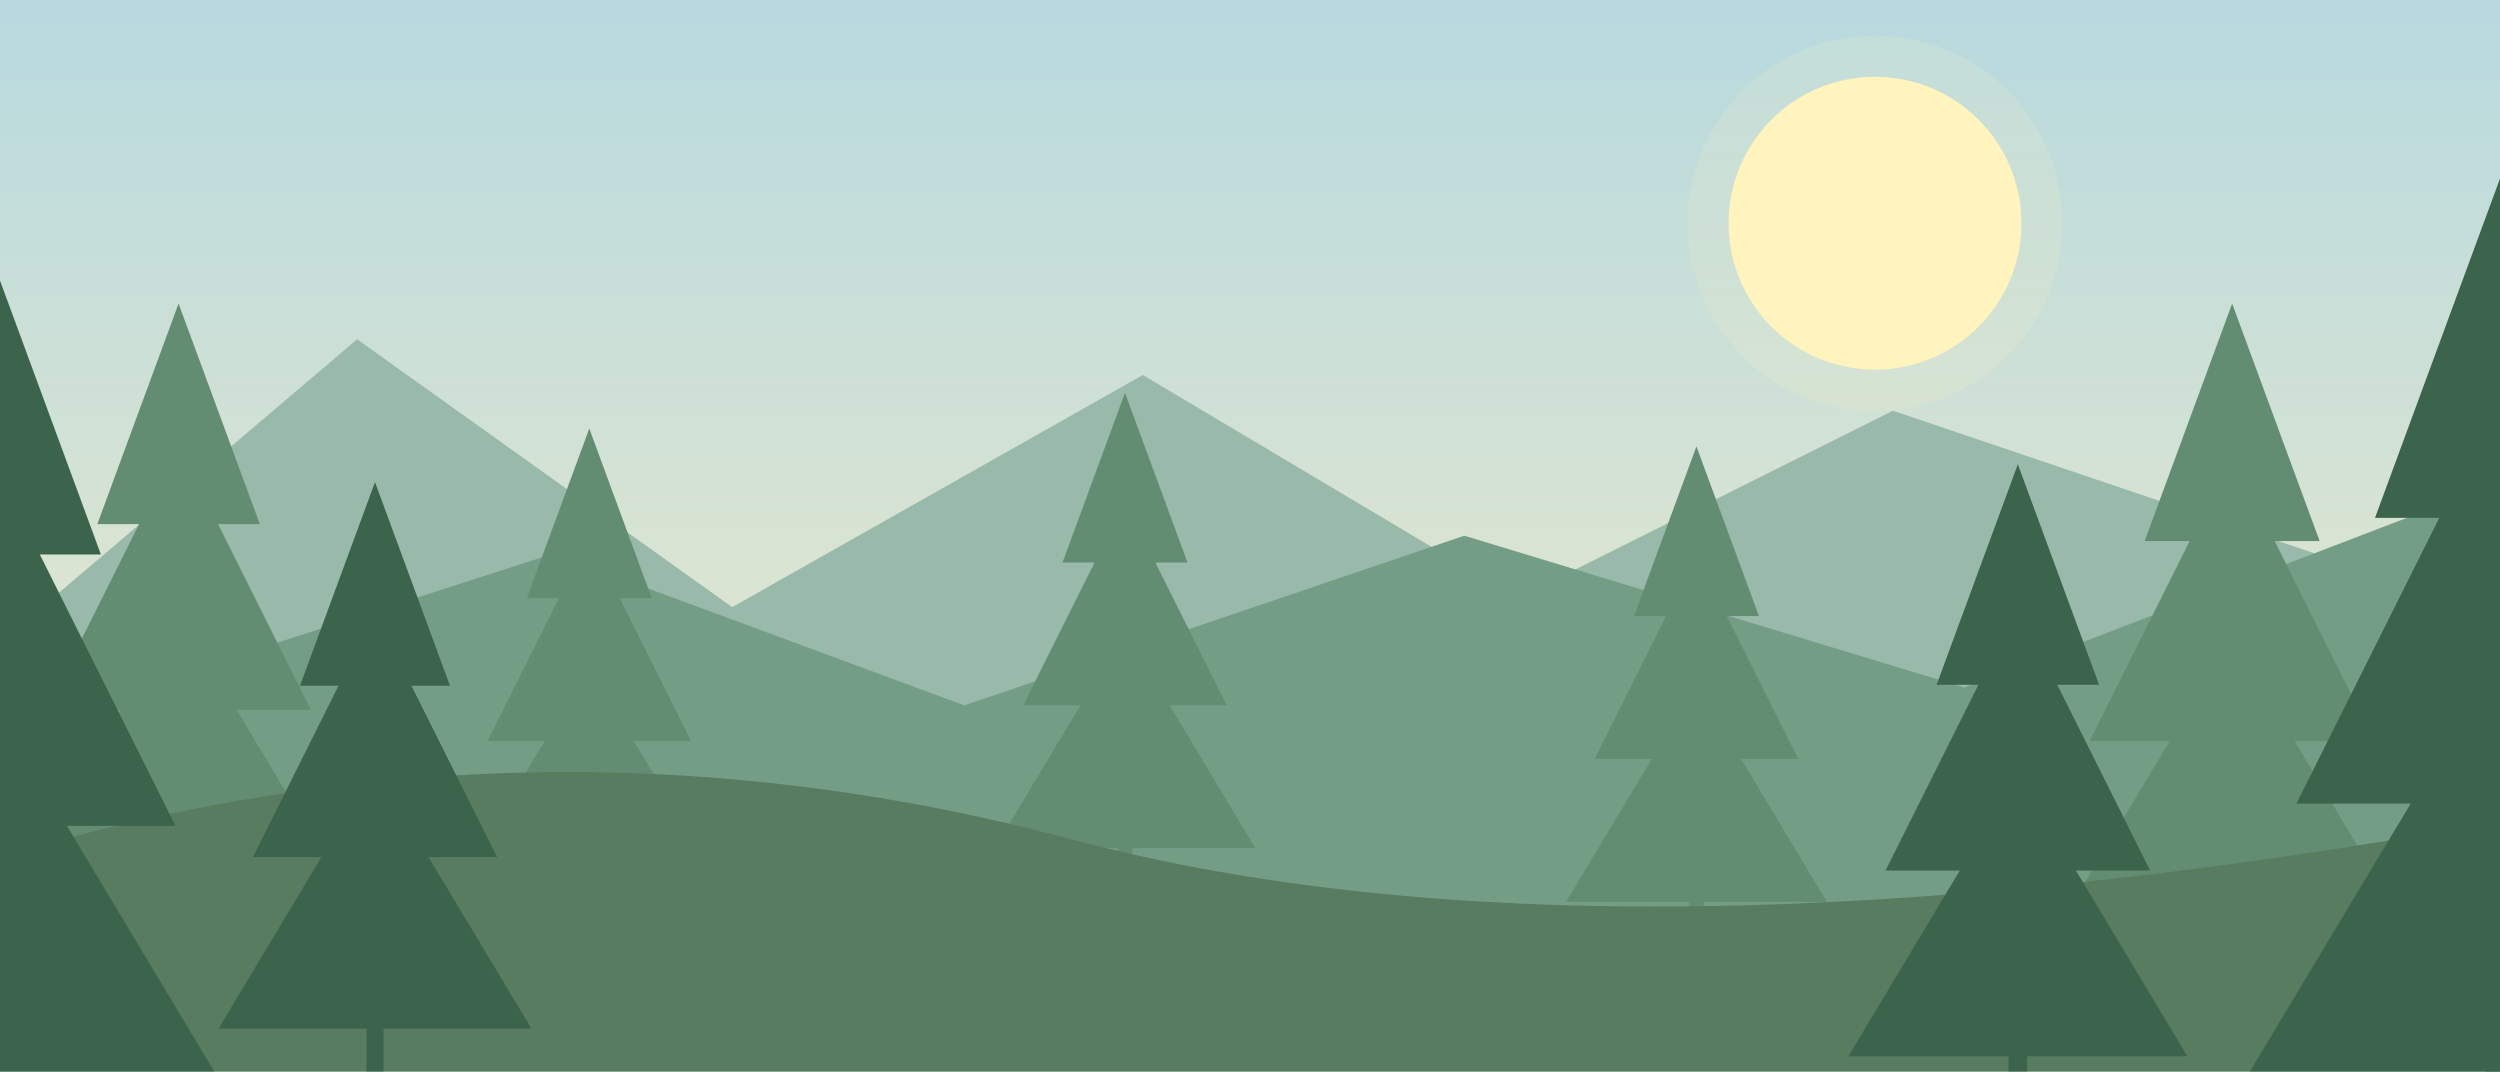
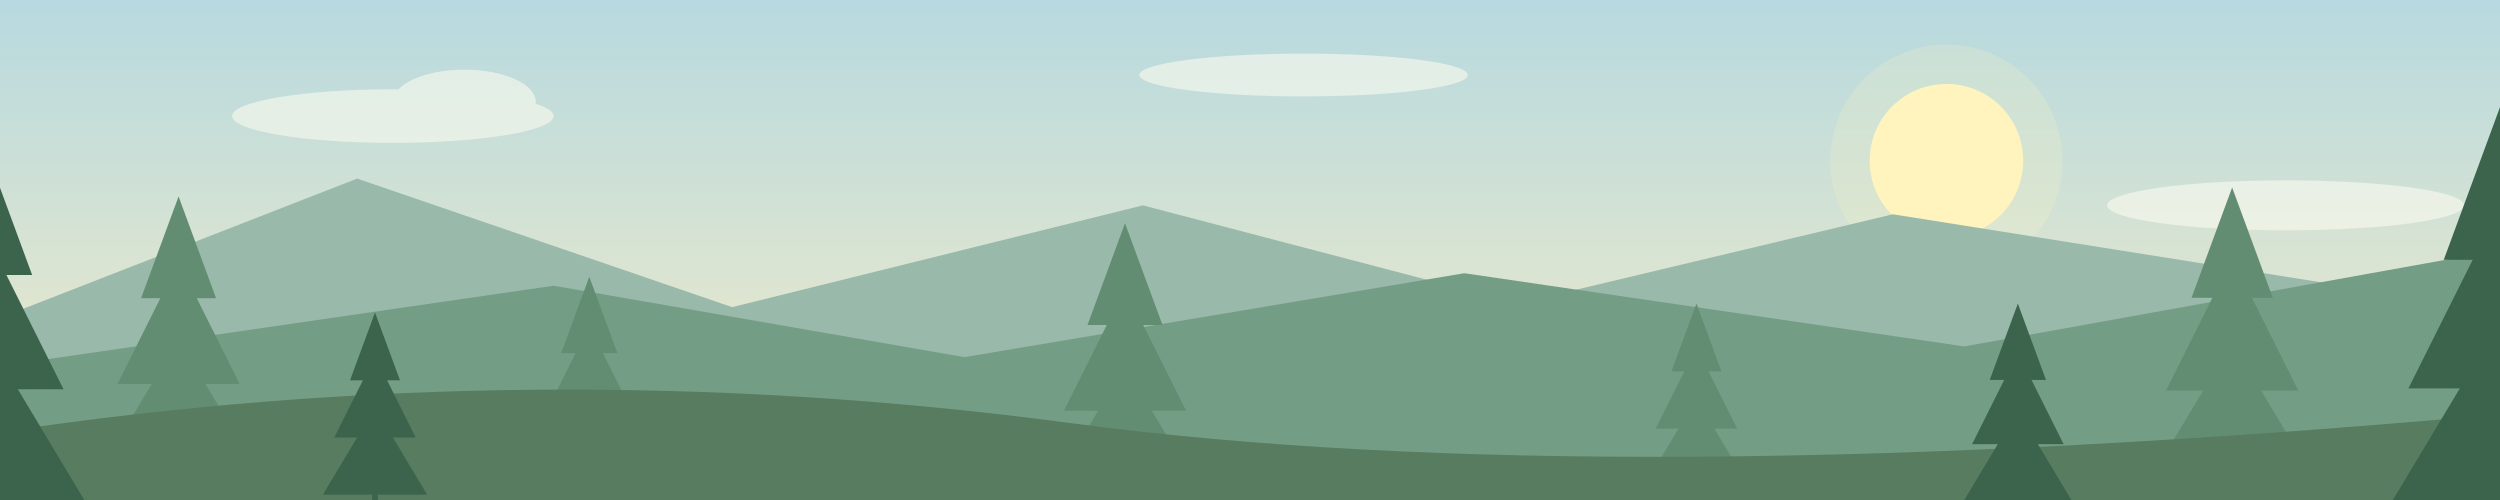
- <svg xmlns="http://www.w3.org/2000/svg" viewBox="0 0 1400 600" preserveAspectRatio="xMidYMid slice">
+ <svg xmlns="http://www.w3.org/2000/svg" viewBox="0 0 1400 280" preserveAspectRatio="xMidYMin slice">
  <defs>
-     <linearGradient id="sky" x2="0" y2="1">
+     <linearGradient id="day-sky" x2="0" y2="1">
      <stop stop-color="#b7d9df" />
      <stop offset="1" stop-color="#f7edc7" />
    </linearGradient>
-     <g id="tree">
+     <g id="day-tree">
      <path d="M0 0-35 95h18l-40 80h32l-48 80H73l-48-80h32l-40-80h18Z" />
      <path d="M-4 245H4v40H-4Z" />
    </g>
  </defs>
-   <path fill="url(#sky)" d="M0 0h1400v600H0Z" />
-   <circle cx="1050" cy="125" r="82" fill="#fff4bd" />
-   <circle cx="1050" cy="125" r="105" fill="#fff4bd" opacity=".15" />
-   <path d="M0 360 200 190 410 340 640 210 850 335 1060 230 1400 345v255H0Z" fill="#99b9aa" />
-   <path d="M0 410 310 310 540 395 820 300 1100 385 1400 270v330H0Z" fill="#749d85" />
-   <g fill="#638d72">
-     <use href="#tree" transform="translate(100 170) scale(1.3)" />
-     <use href="#tree" transform="translate(330 240)" />
-     <use href="#tree" transform="translate(630 220)" />
-     <use href="#tree" transform="translate(950 250)" />
-     <use href="#tree" transform="translate(1250 170) scale(1.4)" />
+   <path fill="url(#day-sky)" d="M0 0h1400v280H0Z" />
+   <g class="day-sun">
+     <circle cx="1090" cy="90" r="65" fill="#fff4bd" opacity=".2" />
+     <circle cx="1090" cy="90" r="43" fill="#fff4bd" />
  </g>
-   <path d="M0 480q300-90 600-10t800-10v140H0Z" fill="#577c60" />
-   <g fill="#3c644c">
-     <use href="#tree" transform="translate(-10 130) scale(1.9)" />
-     <use href="#tree" transform="translate(210 270) scale(1.2)" />
-     <use href="#tree" transform="translate(1130 260) scale(1.3)" />
-     <use href="#tree" transform="translate(1400 100) scale(2)" />
+   <g class="day-clouds" fill="#fffdf1" opacity=".55">
+     <ellipse cx="220" cy="65" rx="90" ry="15" />
+     <ellipse cx="260" cy="57" rx="40" ry="18" />
+     <ellipse cx="730" cy="42" rx="92" ry="12" />
+     <ellipse cx="1280" cy="115" rx="100" ry="14" />
+   </g>
+   <path d="M0 178 200 100 410 172 640 115 850 170 1060 120 1400 174v106H0Z" fill="#99b9aa" />
+   <path d="M0 205 310 160 540 200 820 153 1100 194 1400 140v140H0Z" fill="#749d85" />
+   <g class="day-trees-back" fill="#638d72">
+     <use href="#day-tree" transform="translate(100 110) scale(.6)" />
+     <use href="#day-tree" transform="translate(330 155) scale(.45)" />
+     <use href="#day-tree" transform="translate(630 125) scale(.6)" />
+     <use href="#day-tree" transform="translate(950 170) scale(.4)" />
+     <use href="#day-tree" transform="translate(1250 105) scale(.65)" />
+   </g>
+   <path d="M0 242q300-45 600-5t800-5v48H0Z" fill="#577c60" />
+   <g class="day-trees-front" fill="#3c644c">
+     <use href="#day-tree" transform="translate(-10 78) scale(.8)" />
+     <use href="#day-tree" transform="translate(210 175) scale(.4)" />
+     <use href="#day-tree" transform="translate(1130 170) scale(.45)" />
+     <use href="#day-tree" transform="translate(1400 60) scale(.9)" />
  </g>
</svg>
